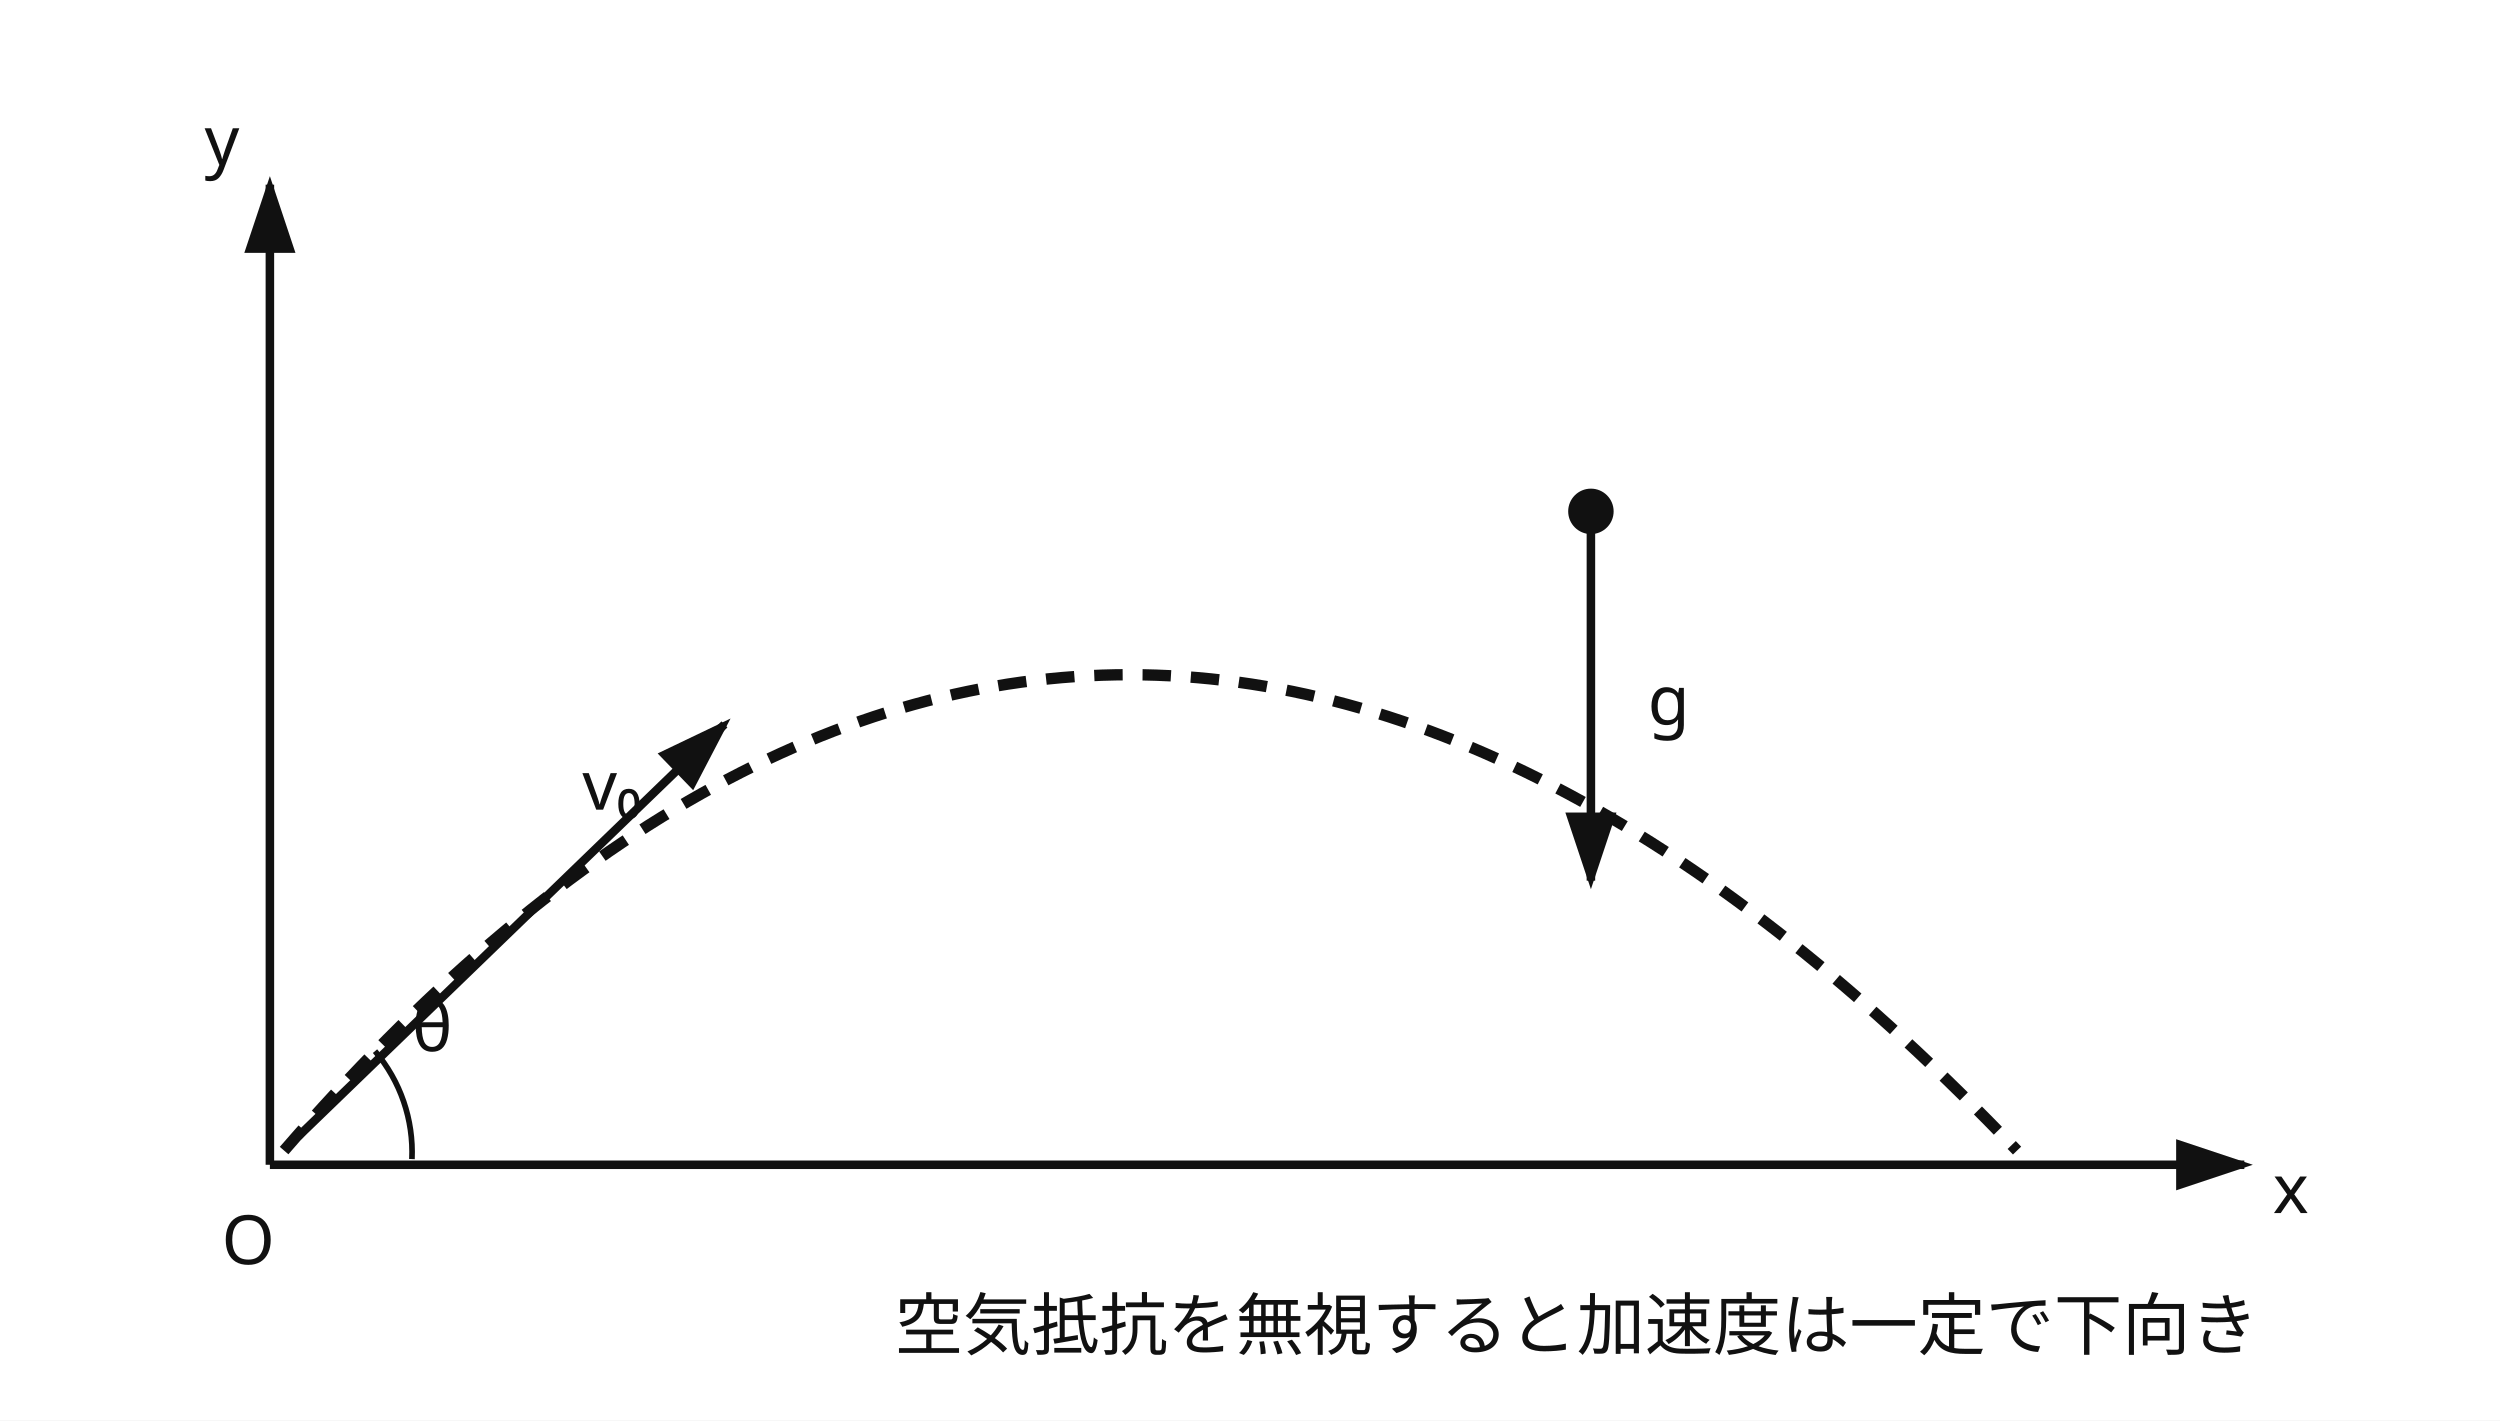
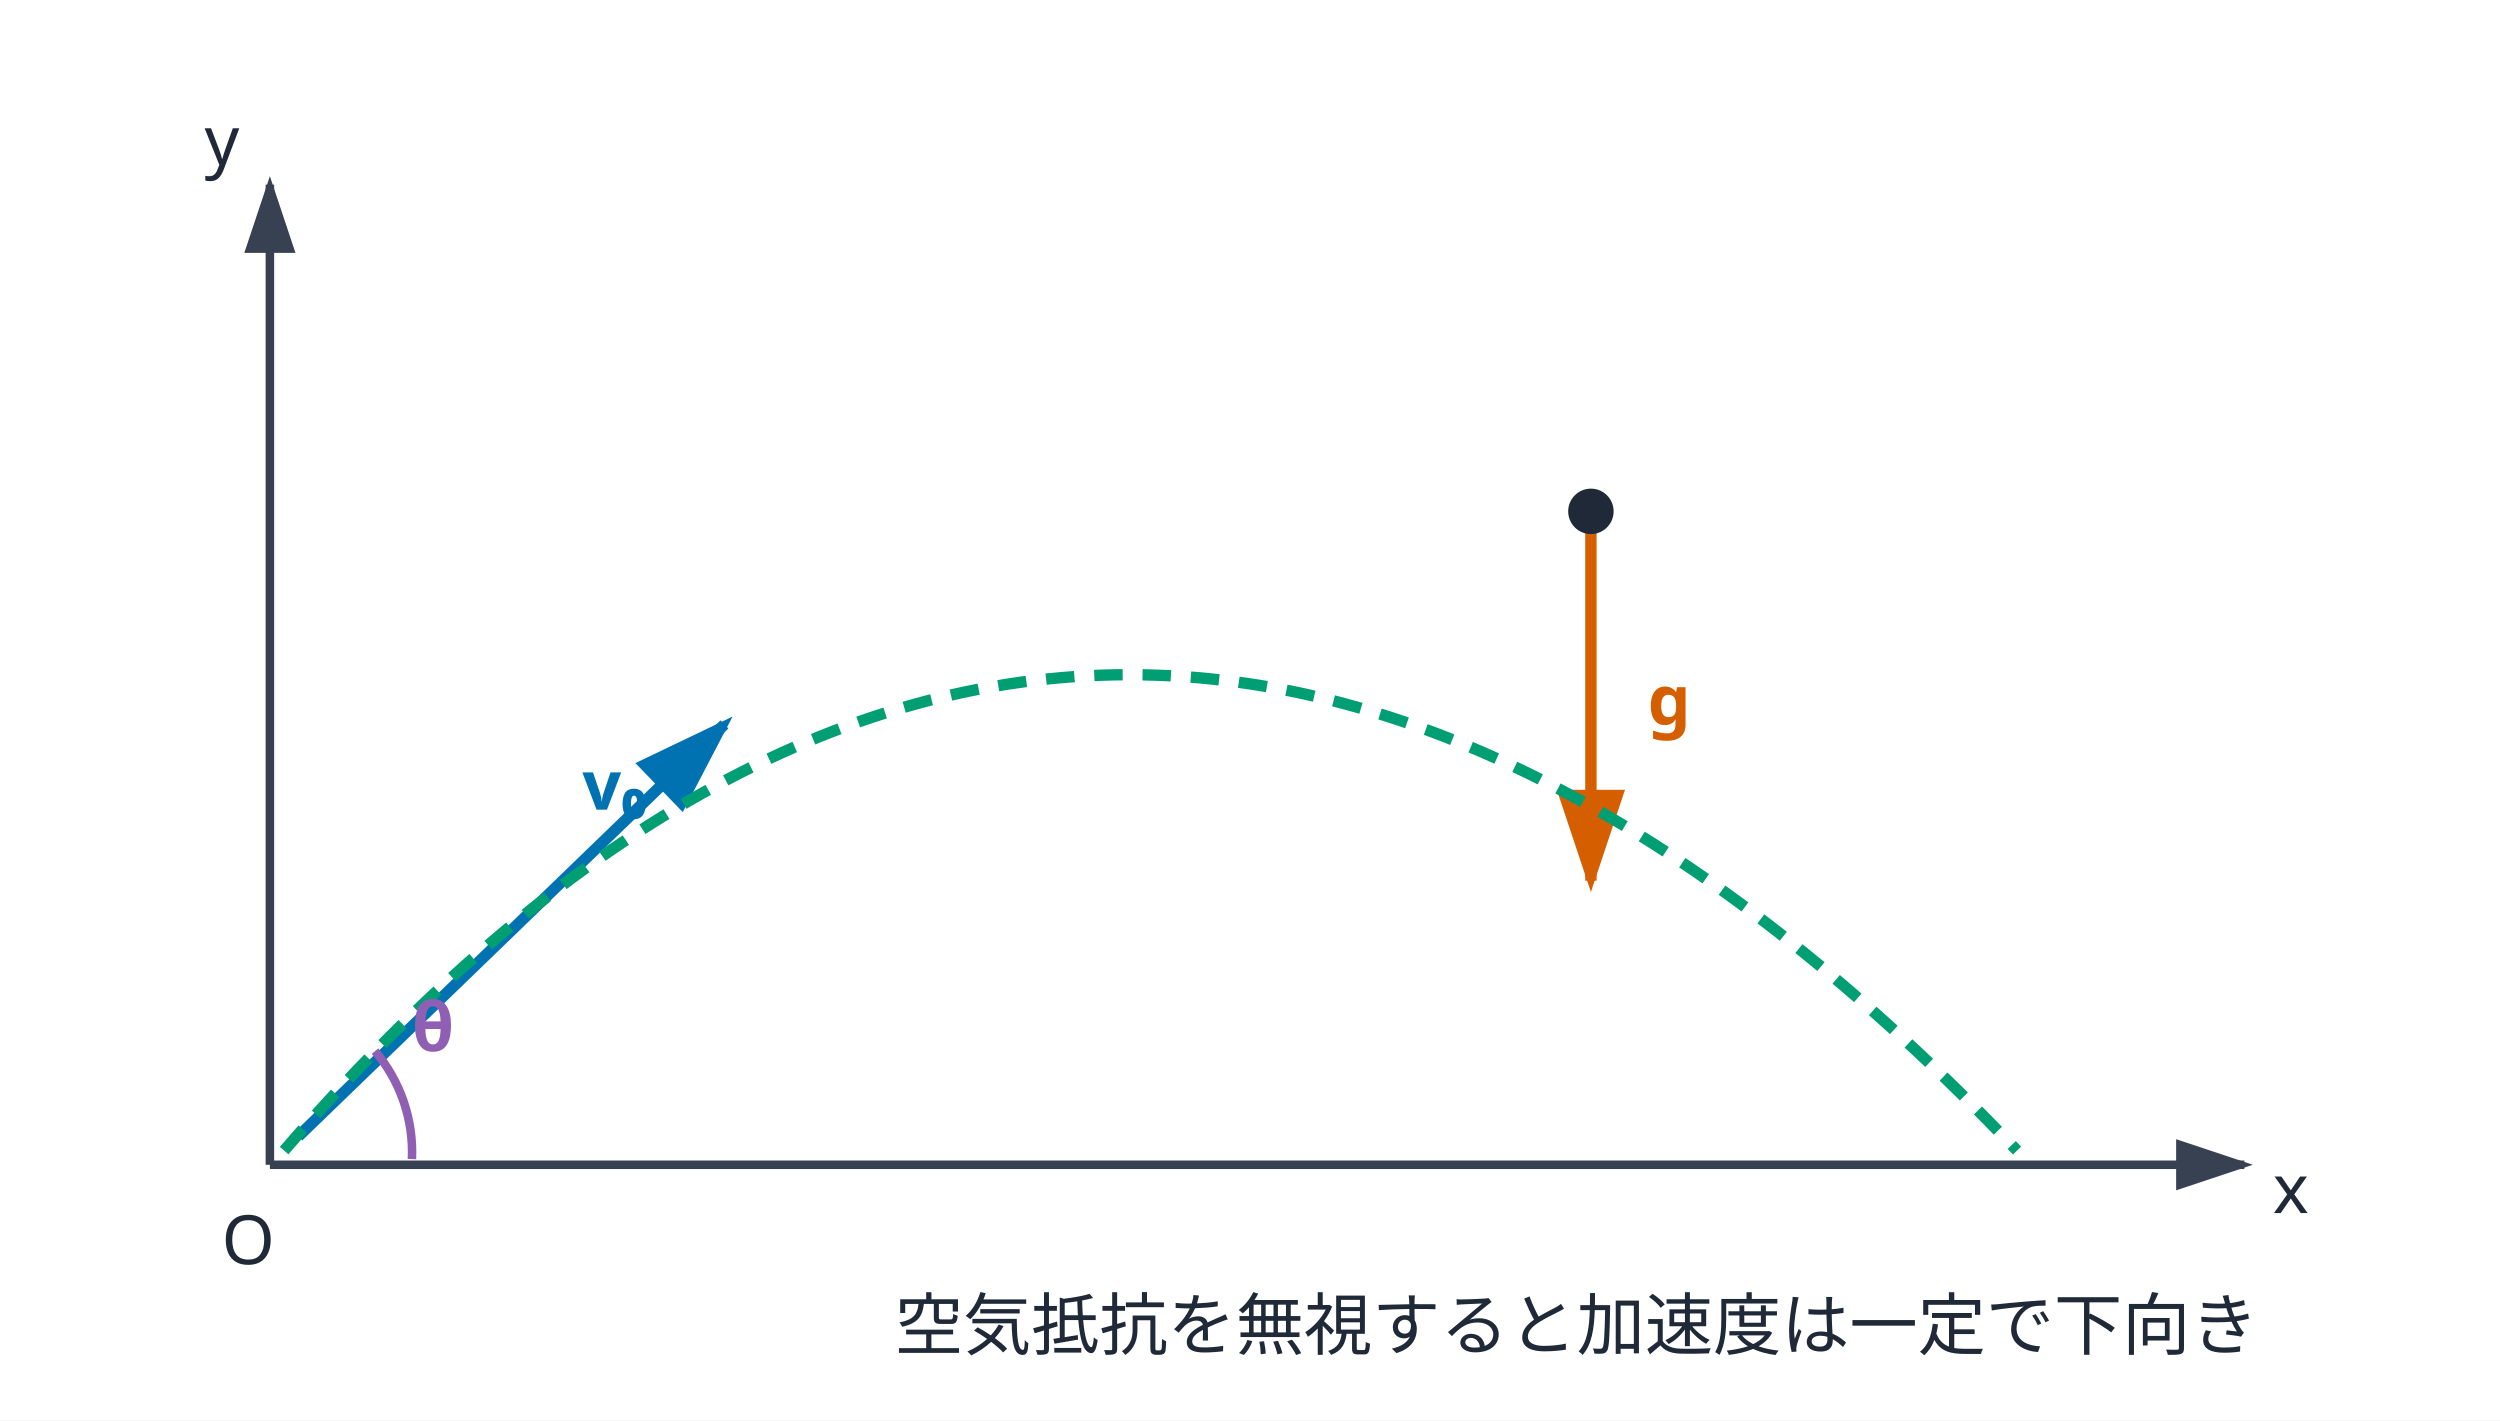
<svg xmlns="http://www.w3.org/2000/svg" viewBox="0 0 880 500" role="img" aria-labelledby="title desc">
  <rect width="880" height="500" fill="white" />
  <defs>
-     <marker id="arrow" markerWidth="10" markerHeight="10" refX="8" refY="3" orient="auto">
-       <path d="M0,0 L0,6 L9,3 z" fill="#111" />
+     <marker id="arrow-neutral" markerWidth="10" markerHeight="10" refX="8" refY="3" orient="auto">
+       <path d="M0,0 L0,6 L9,3 z" fill="#374151" />
+     </marker>
+     <marker id="arrow-blue" markerWidth="10" markerHeight="10" refX="8" refY="3" orient="auto">
+       <path d="M0,0 L0,6 L9,3 z" fill="#0072B2" />
+     </marker>
+     <marker id="arrow-orange" markerWidth="10" markerHeight="10" refX="8" refY="3" orient="auto">
+       <path d="M0,0 L0,6 L9,3 z" fill="#D55E00" />
    </marker>
  </defs>
-   <g stroke="#111" stroke-width="3" fill="none" marker-end="url(#arrow)">
+   <g stroke="#374151" stroke-width="3" fill="none" marker-end="url(#arrow-neutral)">
    <line x1="95" y1="410" x2="790" y2="410" />
    <line x1="95" y1="410" x2="95" y2="65" />
-     <line x1="105" y1="400" x2="255" y2="255" />
-     <line x1="560" y1="185" x2="560" y2="310" />
  </g>
-   <path d="M100 405 Q390 70 710 405" fill="none" stroke="#111" stroke-width="4" stroke-dasharray="10 7" />
-   <circle cx="560" cy="180" r="8" fill="#111" />
-   <path d="M145 408 A55 55 0 0 0 132 370" fill="none" stroke="#111" stroke-width="2" />
-   <g font-family="sans-serif" font-size="24" fill="#111">
+   <line x1="105" y1="400" x2="255" y2="255" stroke="#0072B2" stroke-width="4" fill="none" marker-end="url(#arrow-blue)" />
+   <line x1="560" y1="185" x2="560" y2="310" stroke="#D55E00" stroke-width="4" fill="none" marker-end="url(#arrow-orange)" />
+   <path d="M100 405 Q390 70 710 405" fill="none" stroke="#009E73" stroke-width="4" stroke-dasharray="10 7" />
+   <circle cx="560" cy="180" r="8" fill="#1F2937" />
+   <path d="M145 408 A55 55 0 0 0 132 370" fill="none" stroke="#8E5FB2" stroke-width="3" />
+   <g font-family="sans-serif" font-size="24" fill="#1F2937">
    <text x="800" y="427">x</text>
    <text x="72" y="58">y</text>
    <text x="78" y="445">O</text>
-     <text x="205" y="285">v₀</text>
-     <text x="145" y="370">θ</text>
-     <text x="580" y="255">g</text>
+     <text x="205" y="285" fill="#0072B2" font-weight="700">v₀</text>
+     <text x="145" y="370" fill="#8E5FB2" font-weight="700">θ</text>
+     <text x="580" y="255" fill="#D55E00" font-weight="700">g</text>
    <text x="315" y="475">空気抵抗を無視すると加速度は一定で下向き</text>
  </g>
</svg>
